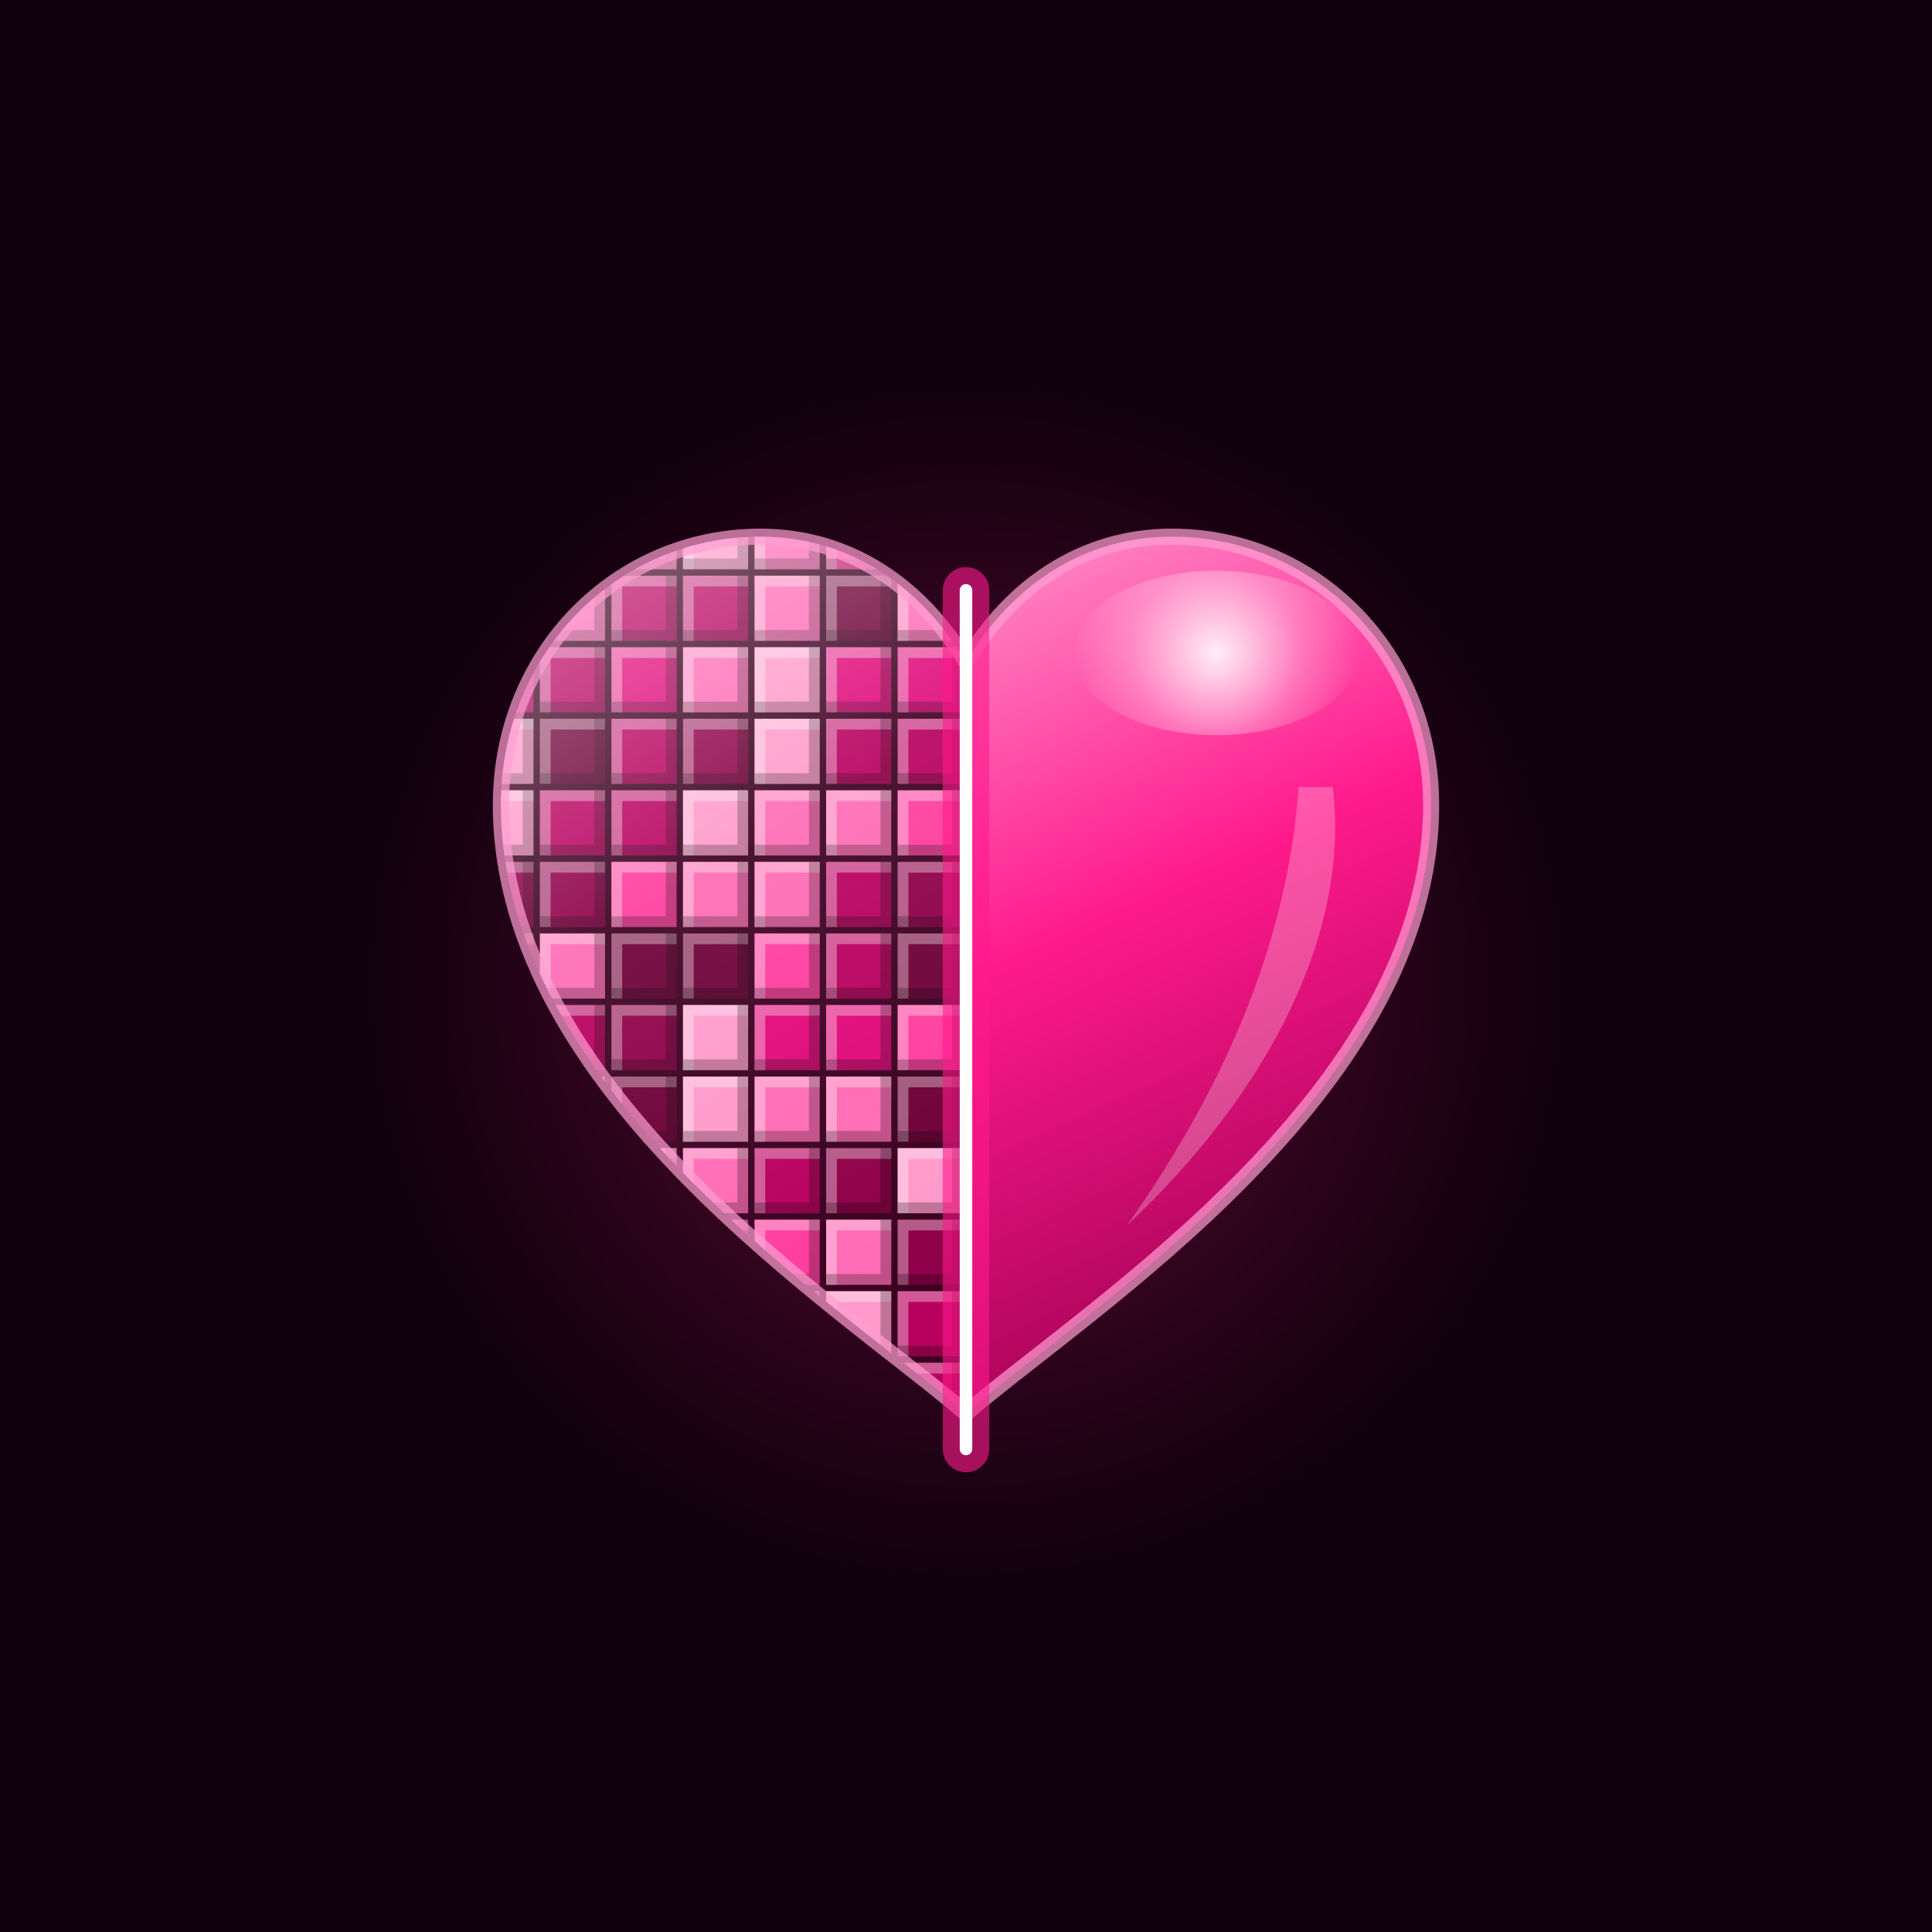
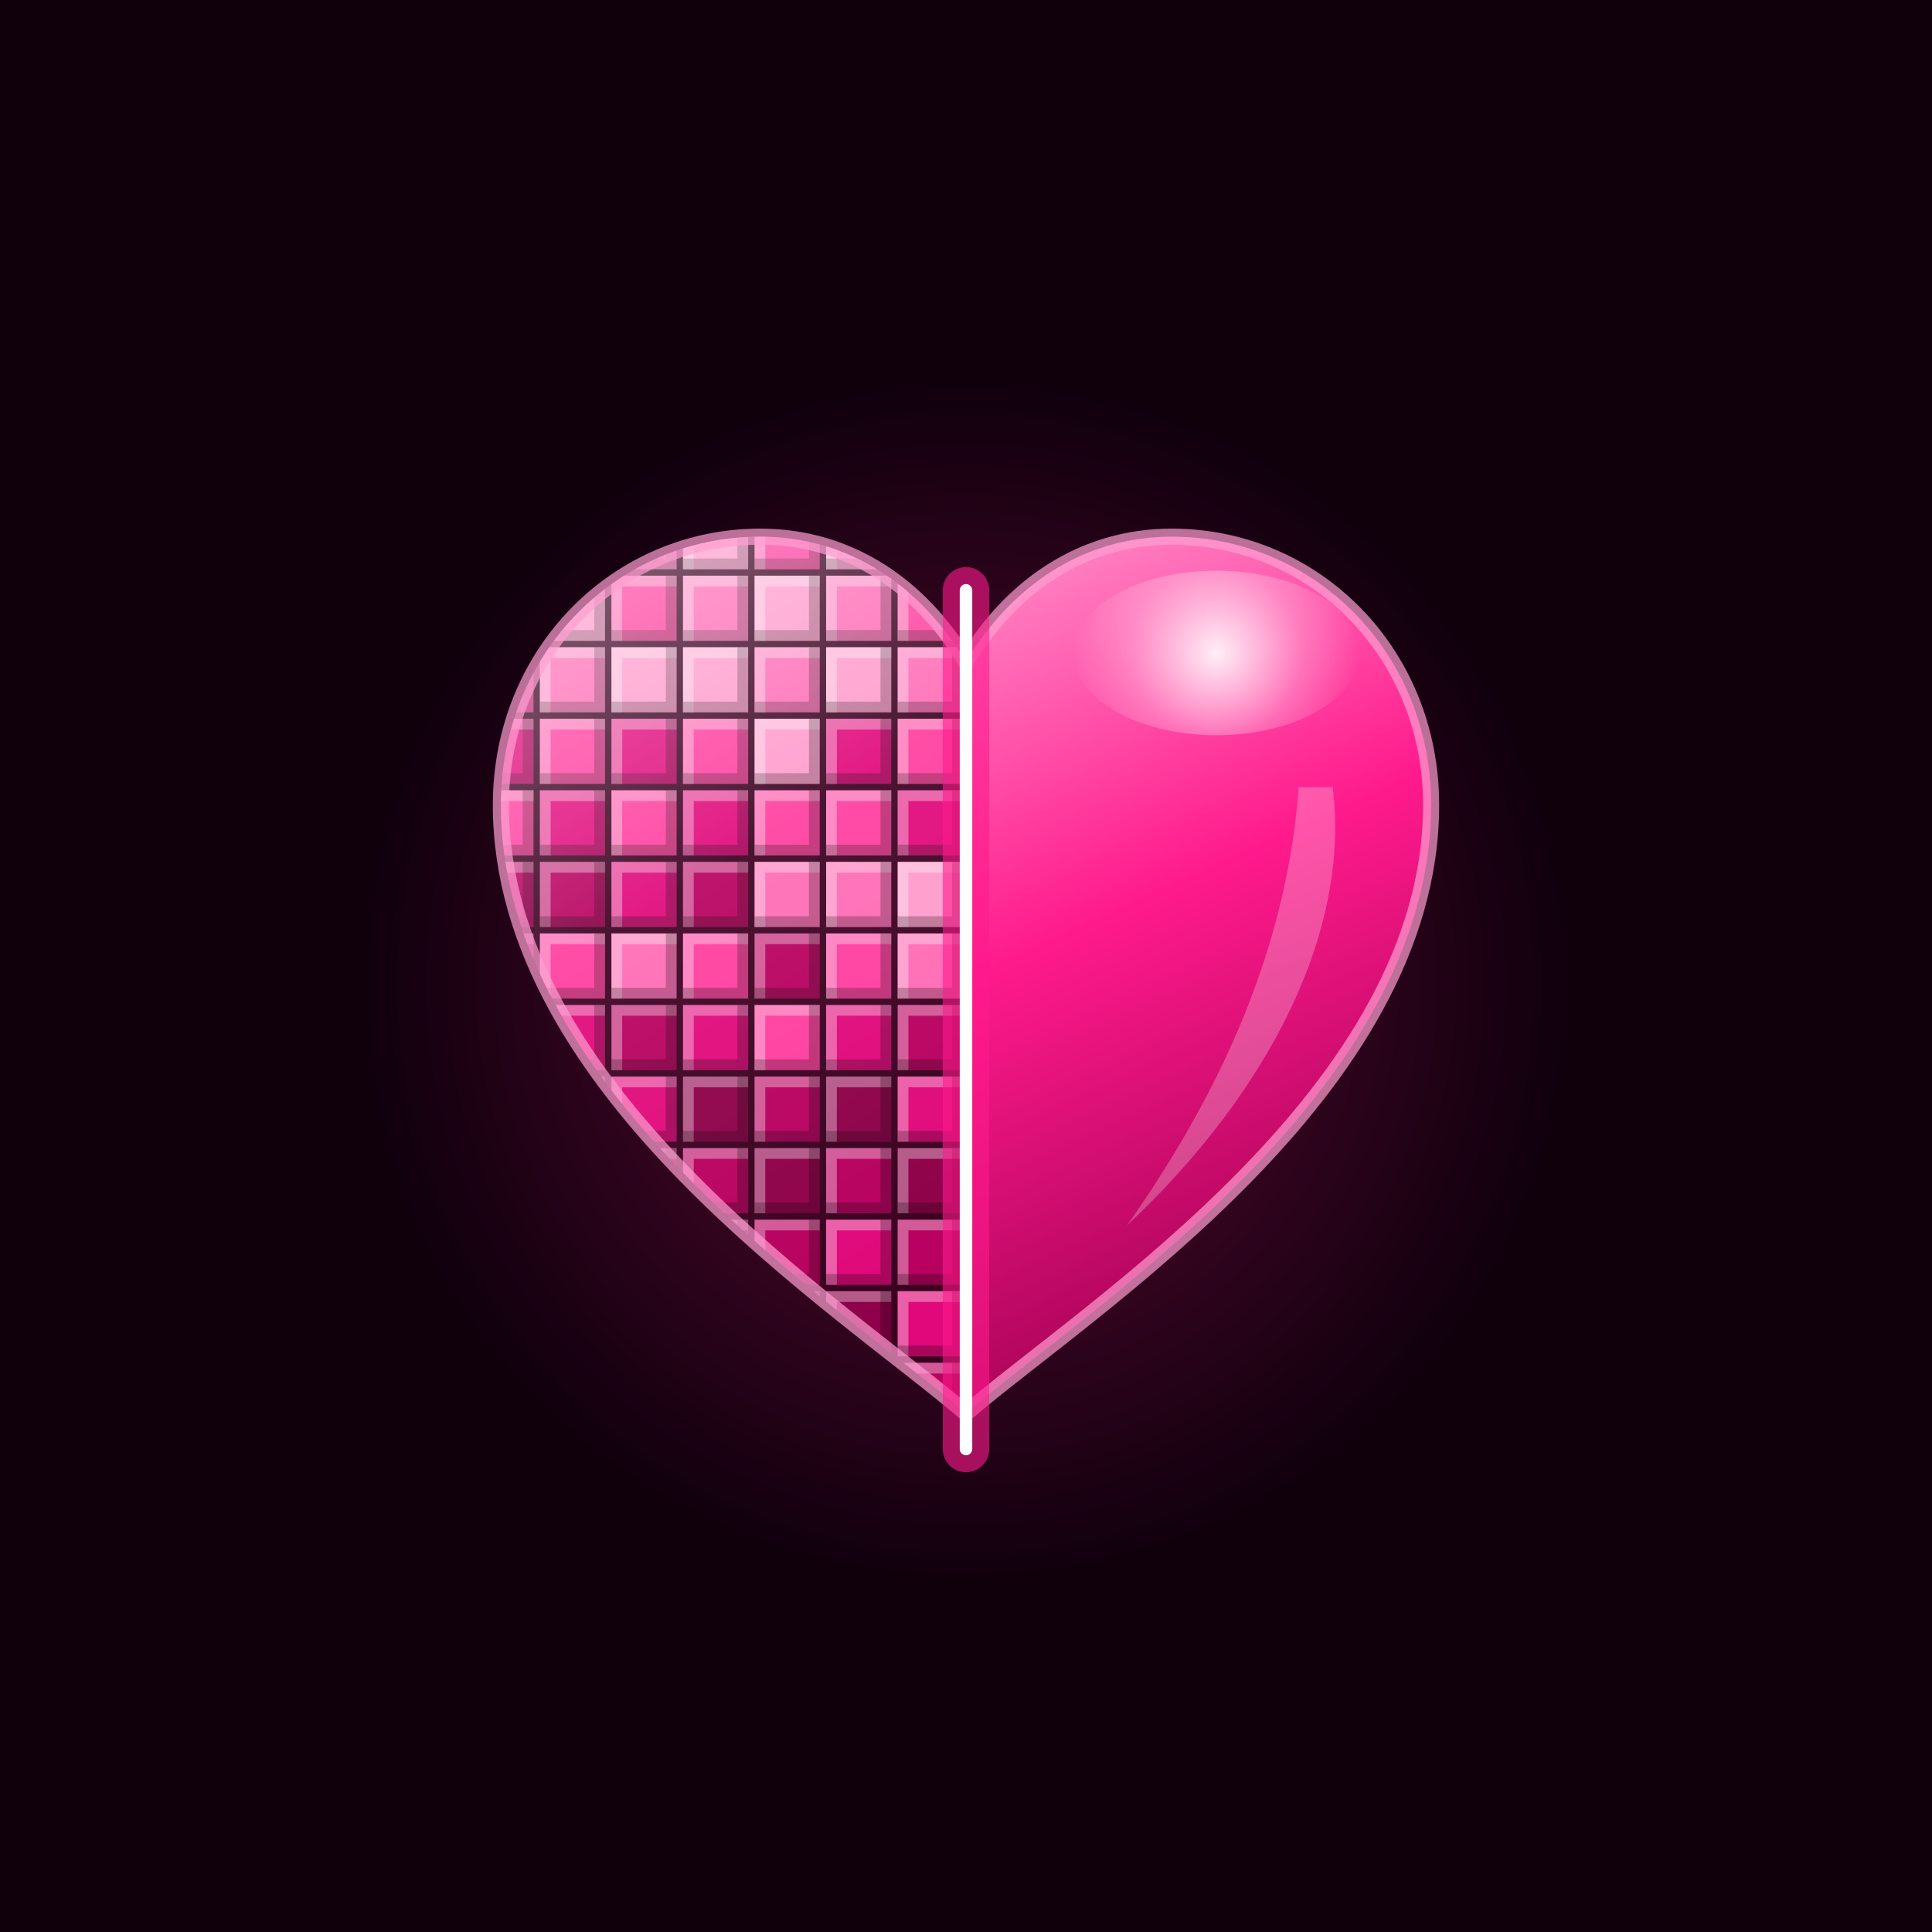
<svg xmlns="http://www.w3.org/2000/svg" viewBox="0 0 108 108" width="432" height="432">
  <defs>
    <clipPath id="heart">
      <path d="M54,79 C47,73 28,61 28,45 C28,36.5 34.5,30 42.5,30 C47.5,30 51.5,32.8 54,37 C56.5,32.8 60.5,30 65.5,30 C73.5,30 80,36.5 80,45 C80,61 61,73 54,79 Z" />
    </clipPath>
    <clipPath id="left">
      <path d="M0,0 H54 V108 H0 Z" />
    </clipPath>
    <clipPath id="right">
      <path d="M54,0 H108 V108 H54 Z" />
    </clipPath>
    <radialGradient id="glow" gradientUnits="userSpaceOnUse" cx="54" cy="55" r="34">
      <stop offset="0" stop-color="#FF1A8C" stop-opacity=".4" />
      <stop offset=".55" stop-color="#FF1A8C" stop-opacity=".15" />
      <stop offset="1" stop-color="#FF1A8C" stop-opacity="0" />
    </radialGradient>
    <linearGradient id="sheen" gradientUnits="userSpaceOnUse" x1="30" y1="30" x2="54" y2="70">
      <stop offset="0" stop-color="#fff" stop-opacity=".4" />
      <stop offset=".45" stop-color="#fff" stop-opacity=".08" />
      <stop offset="1" stop-color="#fff" stop-opacity="0" />
    </linearGradient>
    <linearGradient id="gloss" gradientUnits="userSpaceOnUse" x1="56" y1="30" x2="76" y2="74">
      <stop offset="0" stop-color="#FF8CC8" />
      <stop offset=".45" stop-color="#FF1A8C" />
      <stop offset="1" stop-color="#9E0052" />
    </linearGradient>
    <radialGradient id="spec" gradientUnits="userSpaceOnUse" cx="68" cy="36.5" r="8">
      <stop offset="0" stop-color="#fff" stop-opacity=".9" />
      <stop offset=".6" stop-color="#fff" stop-opacity=".25" />
      <stop offset="1" stop-color="#fff" stop-opacity="0" />
    </radialGradient>
  </defs>
  <rect width="108" height="108" fill="#0F000C" />
  <circle cx="54" cy="54" r="34" fill="url(#glow)" />
  <path d="M54,79 C47,73 28,61 28,45 C28,36.5 34.5,30 42.5,30 C47.5,30 51.5,32.8 54,37 C56.5,32.8 60.5,30 65.5,30 C73.5,30 80,36.5 80,45 C80,61 61,73 54,79 Z" fill="#3A0020" />
  <g clip-path="url(#heart)">
    <g clip-path="url(#left)">
-       <rect x="26.18" y="28.18" width="3.64" height="3.64" fill="#6E0038" />
+       <rect x="26.18" y="28.18" width="3.64" height="3.64" fill="#E0087A" />
      <rect x="30.18" y="28.18" width="3.64" height="3.64" fill="#FF3D9E" />
      <rect x="34.18" y="28.18" width="3.64" height="3.64" fill="#FF6BB5" />
      <rect x="38.18" y="28.18" width="3.64" height="3.64" fill="#FF9ACB" />
-       <rect x="42.18" y="28.18" width="3.64" height="3.64" fill="#FF6BB5" />
-       <rect x="46.18" y="28.18" width="3.64" height="3.64" fill="#FF3D9E" />
-       <rect x="50.18" y="28.18" width="3.64" height="3.64" fill="#8E0049" />
-       <rect x="26.18" y="32.18" width="3.64" height="3.64" fill="#B8005F" />
-       <rect x="30.18" y="32.18" width="3.64" height="3.64" fill="#FF6BB5" />
-       <rect x="34.18" y="32.18" width="3.64" height="3.64" fill="#B8005F" />
-       <rect x="38.18" y="32.18" width="3.64" height="3.64" fill="#B8005F" />
-       <rect x="42.18" y="32.18" width="3.64" height="3.64" fill="#FF6BB5" />
-       <rect x="46.18" y="32.18" width="3.64" height="3.64" fill="#6E0038" />
-       <rect x="50.18" y="32.18" width="3.64" height="3.64" fill="#FF6BB5" />
-       <rect x="26.18" y="36.18" width="3.64" height="3.64" fill="#E0087A" />
-       <rect x="30.18" y="36.18" width="3.64" height="3.64" fill="#B8005F" />
-       <rect x="34.18" y="36.18" width="3.64" height="3.64" fill="#E0087A" />
-       <rect x="38.18" y="36.18" width="3.64" height="3.64" fill="#FF6BB5" />
-       <rect x="42.18" y="36.18" width="3.64" height="3.64" fill="#FF9ACB" />
-       <rect x="46.18" y="36.18" width="3.64" height="3.64" fill="#E0087A" />
-       <rect x="50.18" y="36.18" width="3.64" height="3.64" fill="#E0087A" />
-       <rect x="26.18" y="40.18" width="3.64" height="3.64" fill="#FF9ACB" />
-       <rect x="30.18" y="40.18" width="3.64" height="3.64" fill="#6E0038" />
-       <rect x="34.18" y="40.18" width="3.64" height="3.64" fill="#B8005F" />
-       <rect x="38.18" y="40.18" width="3.64" height="3.64" fill="#8E0049" />
+       <rect x="42.18" y="28.18" width="3.64" height="3.64" fill="#FF3D9E" />
+       <rect x="46.18" y="28.18" width="3.64" height="3.64" fill="#FF9ACB" />
+       <rect x="50.18" y="28.18" width="3.64" height="3.64" fill="#FF6BB5" />
+       <rect x="26.18" y="32.18" width="3.64" height="3.64" fill="#FF6BB5" />
+       <rect x="30.18" y="32.18" width="3.64" height="3.64" fill="#FF9ACB" />
+       <rect x="34.18" y="32.18" width="3.64" height="3.64" fill="#FF3D9E" />
+       <rect x="38.18" y="32.18" width="3.64" height="3.64" fill="#FF6BB5" />
+       <rect x="42.18" y="32.18" width="3.64" height="3.64" fill="#FF9ACB" />
+       <rect x="46.18" y="32.18" width="3.64" height="3.64" fill="#FF6BB5" />
+       <rect x="50.18" y="32.18" width="3.64" height="3.64" fill="#FF3D9E" />
+       <rect x="26.18" y="36.18" width="3.64" height="3.64" fill="#FF3D9E" />
+       <rect x="30.18" y="36.18" width="3.64" height="3.64" fill="#FF6BB5" />
+       <rect x="34.18" y="36.18" width="3.64" height="3.64" fill="#FF9ACB" />
+       <rect x="38.18" y="36.18" width="3.64" height="3.64" fill="#FF9ACB" />
+       <rect x="42.18" y="36.18" width="3.64" height="3.64" fill="#FF6BB5" />
+       <rect x="46.18" y="36.18" width="3.64" height="3.64" fill="#FF9ACB" />
+       <rect x="50.18" y="36.18" width="3.64" height="3.64" fill="#FF6BB5" />
+       <rect x="26.18" y="40.18" width="3.64" height="3.64" fill="#E0087A" />
+       <rect x="30.18" y="40.18" width="3.64" height="3.64" fill="#FF3D9E" />
+       <rect x="34.18" y="40.18" width="3.64" height="3.64" fill="#E0087A" />
+       <rect x="38.18" y="40.18" width="3.64" height="3.64" fill="#FF3D9E" />
      <rect x="42.18" y="40.18" width="3.64" height="3.64" fill="#FF9ACB" />
-       <rect x="46.18" y="40.18" width="3.64" height="3.64" fill="#B8005F" />
-       <rect x="50.18" y="40.18" width="3.64" height="3.64" fill="#B8005F" />
-       <rect x="26.18" y="44.18" width="3.64" height="3.64" fill="#FF9ACB" />
-       <rect x="30.18" y="44.18" width="3.64" height="3.64" fill="#B8005F" />
-       <rect x="34.18" y="44.18" width="3.64" height="3.64" fill="#B8005F" />
-       <rect x="38.18" y="44.18" width="3.64" height="3.64" fill="#FF9ACB" />
-       <rect x="42.18" y="44.18" width="3.64" height="3.64" fill="#FF6BB5" />
-       <rect x="46.18" y="44.18" width="3.64" height="3.64" fill="#FF6BB5" />
-       <rect x="50.18" y="44.18" width="3.64" height="3.64" fill="#FF3D9E" />
-       <rect x="26.18" y="48.18" width="3.64" height="3.64" fill="#8E0049" />
-       <rect x="30.18" y="48.18" width="3.64" height="3.64" fill="#8E0049" />
-       <rect x="34.18" y="48.18" width="3.64" height="3.64" fill="#FF3D9E" />
-       <rect x="38.18" y="48.18" width="3.64" height="3.64" fill="#FF6BB5" />
+       <rect x="46.18" y="40.18" width="3.64" height="3.64" fill="#E0087A" />
+       <rect x="50.18" y="40.18" width="3.64" height="3.64" fill="#FF3D9E" />
+       <rect x="26.18" y="44.18" width="3.64" height="3.64" fill="#FF3D9E" />
+       <rect x="30.18" y="44.18" width="3.64" height="3.64" fill="#E0087A" />
+       <rect x="34.18" y="44.18" width="3.64" height="3.64" fill="#FF3D9E" />
+       <rect x="38.18" y="44.18" width="3.64" height="3.64" fill="#E0087A" />
+       <rect x="42.18" y="44.18" width="3.64" height="3.64" fill="#FF3D9E" />
+       <rect x="46.18" y="44.18" width="3.64" height="3.64" fill="#FF3D9E" />
+       <rect x="50.18" y="44.18" width="3.64" height="3.64" fill="#E0087A" />
+       <rect x="26.18" y="48.18" width="3.64" height="3.64" fill="#B8005F" />
+       <rect x="30.18" y="48.18" width="3.64" height="3.64" fill="#B8005F" />
+       <rect x="34.18" y="48.18" width="3.64" height="3.64" fill="#E0087A" />
+       <rect x="38.18" y="48.18" width="3.64" height="3.64" fill="#B8005F" />
      <rect x="42.18" y="48.18" width="3.64" height="3.64" fill="#FF6BB5" />
-       <rect x="46.18" y="48.18" width="3.64" height="3.64" fill="#B8005F" />
-       <rect x="50.18" y="48.18" width="3.64" height="3.64" fill="#8E0049" />
-       <rect x="26.18" y="52.18" width="3.64" height="3.64" fill="#6E0038" />
-       <rect x="30.18" y="52.18" width="3.64" height="3.64" fill="#FF6BB5" />
-       <rect x="34.18" y="52.18" width="3.64" height="3.64" fill="#6E0038" />
-       <rect x="38.18" y="52.18" width="3.64" height="3.64" fill="#6E0038" />
-       <rect x="42.18" y="52.18" width="3.64" height="3.64" fill="#FF3D9E" />
-       <rect x="46.18" y="52.18" width="3.64" height="3.64" fill="#B8005F" />
-       <rect x="50.18" y="52.18" width="3.64" height="3.64" fill="#6E0038" />
-       <rect x="26.18" y="56.18" width="3.64" height="3.64" fill="#6E0038" />
-       <rect x="30.18" y="56.18" width="3.64" height="3.64" fill="#B8005F" />
-       <rect x="34.18" y="56.18" width="3.64" height="3.64" fill="#8E0049" />
-       <rect x="38.18" y="56.18" width="3.64" height="3.64" fill="#FF9ACB" />
-       <rect x="42.18" y="56.18" width="3.64" height="3.64" fill="#E0087A" />
+       <rect x="46.18" y="48.18" width="3.64" height="3.64" fill="#FF6BB5" />
+       <rect x="50.18" y="48.18" width="3.64" height="3.64" fill="#FF9ACB" />
+       <rect x="26.18" y="52.18" width="3.64" height="3.64" fill="#E0087A" />
+       <rect x="30.18" y="52.18" width="3.64" height="3.64" fill="#FF3D9E" />
+       <rect x="34.18" y="52.18" width="3.64" height="3.64" fill="#FF6BB5" />
+       <rect x="38.18" y="52.18" width="3.64" height="3.64" fill="#FF3D9E" />
+       <rect x="42.18" y="52.18" width="3.64" height="3.64" fill="#B8005F" />
+       <rect x="46.18" y="52.18" width="3.64" height="3.64" fill="#FF3D9E" />
+       <rect x="50.18" y="52.18" width="3.64" height="3.64" fill="#FF6BB5" />
+       <rect x="26.18" y="56.18" width="3.64" height="3.64" fill="#B8005F" />
+       <rect x="30.18" y="56.18" width="3.64" height="3.64" fill="#E0087A" />
+       <rect x="34.18" y="56.18" width="3.64" height="3.64" fill="#B8005F" />
+       <rect x="38.18" y="56.18" width="3.64" height="3.64" fill="#E0087A" />
+       <rect x="42.18" y="56.18" width="3.64" height="3.64" fill="#FF3D9E" />
      <rect x="46.18" y="56.18" width="3.64" height="3.64" fill="#E0087A" />
-       <rect x="50.18" y="56.18" width="3.64" height="3.64" fill="#FF3D9E" />
+       <rect x="50.18" y="56.18" width="3.64" height="3.64" fill="#B8005F" />
      <rect x="26.18" y="60.18" width="3.64" height="3.64" fill="#E0087A" />
-       <rect x="30.18" y="60.18" width="3.64" height="3.64" fill="#FF3D9E" />
-       <rect x="34.18" y="60.18" width="3.64" height="3.64" fill="#6E0038" />
-       <rect x="38.18" y="60.18" width="3.64" height="3.64" fill="#FF9ACB" />
-       <rect x="42.18" y="60.18" width="3.64" height="3.64" fill="#FF6BB5" />
-       <rect x="46.18" y="60.18" width="3.64" height="3.64" fill="#FF6BB5" />
-       <rect x="50.18" y="60.18" width="3.64" height="3.64" fill="#6E0038" />
-       <rect x="26.18" y="64.18" width="3.64" height="3.64" fill="#FF3D9E" />
-       <rect x="30.18" y="64.18" width="3.64" height="3.64" fill="#FF3D9E" />
-       <rect x="34.18" y="64.18" width="3.64" height="3.64" fill="#FF6BB5" />
-       <rect x="38.18" y="64.18" width="3.64" height="3.64" fill="#FF6BB5" />
-       <rect x="42.18" y="64.18" width="3.64" height="3.64" fill="#B8005F" />
-       <rect x="46.18" y="64.18" width="3.64" height="3.64" fill="#8E0049" />
-       <rect x="50.18" y="64.18" width="3.64" height="3.64" fill="#FF9ACB" />
+       <rect x="30.18" y="60.18" width="3.64" height="3.64" fill="#8E0049" />
+       <rect x="34.18" y="60.18" width="3.64" height="3.64" fill="#E0087A" />
+       <rect x="38.18" y="60.18" width="3.64" height="3.64" fill="#8E0049" />
+       <rect x="42.18" y="60.18" width="3.64" height="3.64" fill="#B8005F" />
+       <rect x="46.18" y="60.18" width="3.64" height="3.64" fill="#8E0049" />
+       <rect x="50.18" y="60.18" width="3.64" height="3.64" fill="#E0087A" />
+       <rect x="26.18" y="64.18" width="3.64" height="3.64" fill="#8E0049" />
+       <rect x="30.18" y="64.18" width="3.64" height="3.64" fill="#B8005F" />
+       <rect x="34.18" y="64.18" width="3.64" height="3.64" fill="#8E0049" />
+       <rect x="38.18" y="64.18" width="3.64" height="3.64" fill="#B8005F" />
+       <rect x="42.18" y="64.18" width="3.64" height="3.64" fill="#8E0049" />
+       <rect x="46.18" y="64.18" width="3.64" height="3.64" fill="#B8005F" />
+       <rect x="50.18" y="64.18" width="3.64" height="3.64" fill="#8E0049" />
      <rect x="26.18" y="68.18" width="3.64" height="3.64" fill="#6E0038" />
-       <rect x="30.18" y="68.18" width="3.64" height="3.64" fill="#FF6BB5" />
-       <rect x="34.18" y="68.18" width="3.64" height="3.64" fill="#FF9ACB" />
-       <rect x="38.18" y="68.18" width="3.64" height="3.64" fill="#E0087A" />
-       <rect x="42.18" y="68.18" width="3.64" height="3.64" fill="#FF3D9E" />
-       <rect x="46.18" y="68.18" width="3.64" height="3.64" fill="#FF6BB5" />
-       <rect x="50.18" y="68.18" width="3.64" height="3.64" fill="#8E0049" />
+       <rect x="30.18" y="68.18" width="3.64" height="3.64" fill="#8E0049" />
+       <rect x="34.18" y="68.18" width="3.64" height="3.64" fill="#6E0038" />
+       <rect x="38.18" y="68.18" width="3.64" height="3.64" fill="#8E0049" />
+       <rect x="42.18" y="68.18" width="3.64" height="3.64" fill="#B8005F" />
+       <rect x="46.18" y="68.18" width="3.64" height="3.64" fill="#E0087A" />
+       <rect x="50.18" y="68.18" width="3.64" height="3.64" fill="#B8005F" />
      <rect x="26.18" y="72.18" width="3.64" height="3.64" fill="#B8005F" />
-       <rect x="30.18" y="72.18" width="3.64" height="3.64" fill="#E0087A" />
-       <rect x="34.18" y="72.18" width="3.64" height="3.64" fill="#FF3D9E" />
-       <rect x="38.18" y="72.18" width="3.64" height="3.64" fill="#8E0049" />
-       <rect x="42.18" y="72.18" width="3.64" height="3.64" fill="#E0087A" />
-       <rect x="46.18" y="72.18" width="3.64" height="3.64" fill="#FF9ACB" />
-       <rect x="50.18" y="72.18" width="3.64" height="3.64" fill="#B8005F" />
-       <rect x="26.18" y="76.18" width="3.64" height="3.64" fill="#FF3D9E" />
-       <rect x="30.18" y="76.18" width="3.64" height="3.64" fill="#B8005F" />
-       <rect x="34.18" y="76.18" width="3.64" height="3.64" fill="#6E0038" />
+       <rect x="30.18" y="72.18" width="3.64" height="3.64" fill="#B8005F" />
+       <rect x="34.18" y="72.18" width="3.64" height="3.64" fill="#E0087A" />
+       <rect x="38.18" y="72.18" width="3.64" height="3.64" fill="#B8005F" />
+       <rect x="42.18" y="72.18" width="3.64" height="3.64" fill="#6E0038" />
+       <rect x="46.18" y="72.18" width="3.64" height="3.64" fill="#8E0049" />
+       <rect x="50.18" y="72.18" width="3.64" height="3.64" fill="#E0087A" />
+       <rect x="26.18" y="76.18" width="3.64" height="3.64" fill="#8E0049" />
+       <rect x="30.18" y="76.18" width="3.64" height="3.64" fill="#E0087A" />
+       <rect x="34.18" y="76.18" width="3.64" height="3.64" fill="#B8005F" />
      <rect x="38.18" y="76.18" width="3.64" height="3.64" fill="#6E0038" />
-       <rect x="42.18" y="76.18" width="3.64" height="3.64" fill="#FF9ACB" />
+       <rect x="42.18" y="76.18" width="3.64" height="3.64" fill="#8E0049" />
      <rect x="46.18" y="76.18" width="3.64" height="3.64" fill="#6E0038" />
      <rect x="50.18" y="76.18" width="3.64" height="3.64" fill="#B8005F" />
      <path d="M26.18,28.18h3.64v0.6h-3.64zM26.18,28.78h0.6v3.04h-0.6zM30.18,28.18h3.64v0.6h-3.64zM30.18,28.78h0.6v3.04h-0.6zM34.18,28.18h3.64v0.6h-3.64zM34.18,28.78h0.6v3.04h-0.6zM38.18,28.18h3.64v0.6h-3.64zM38.18,28.78h0.6v3.04h-0.6zM42.18,28.18h3.64v0.6h-3.64zM42.18,28.78h0.6v3.04h-0.6zM46.18,28.18h3.64v0.6h-3.64zM46.18,28.78h0.6v3.04h-0.6zM50.18,28.18h3.64v0.6h-3.64zM50.18,28.78h0.6v3.04h-0.6zM26.18,32.18h3.64v0.6h-3.64zM26.18,32.78h0.6v3.04h-0.6zM30.18,32.18h3.64v0.6h-3.64zM30.18,32.78h0.6v3.04h-0.6zM34.18,32.18h3.64v0.6h-3.64zM34.18,32.78h0.6v3.04h-0.6zM38.18,32.18h3.64v0.6h-3.64zM38.18,32.78h0.6v3.04h-0.6zM42.18,32.18h3.64v0.6h-3.64zM42.18,32.78h0.6v3.04h-0.6zM46.18,32.18h3.64v0.6h-3.64zM46.18,32.78h0.6v3.04h-0.6zM50.18,32.18h3.64v0.6h-3.64zM50.18,32.78h0.6v3.04h-0.6zM26.18,36.18h3.64v0.6h-3.64zM26.18,36.78h0.6v3.04h-0.6zM30.18,36.18h3.64v0.6h-3.64zM30.18,36.78h0.6v3.04h-0.6zM34.18,36.18h3.64v0.6h-3.64zM34.18,36.78h0.6v3.04h-0.6zM38.18,36.18h3.64v0.6h-3.64zM38.18,36.78h0.6v3.04h-0.6zM42.18,36.18h3.64v0.6h-3.64zM42.18,36.78h0.6v3.04h-0.6zM46.18,36.18h3.64v0.6h-3.64zM46.18,36.78h0.6v3.04h-0.6zM50.18,36.18h3.64v0.6h-3.64zM50.18,36.78h0.6v3.04h-0.6zM26.18,40.18h3.64v0.6h-3.64zM26.18,40.78h0.6v3.04h-0.6zM30.18,40.18h3.64v0.6h-3.64zM30.18,40.78h0.6v3.04h-0.6zM34.18,40.18h3.64v0.6h-3.64zM34.18,40.78h0.6v3.04h-0.6zM38.18,40.18h3.64v0.6h-3.64zM38.18,40.78h0.6v3.04h-0.6zM42.18,40.18h3.64v0.6h-3.64zM42.18,40.78h0.6v3.04h-0.6zM46.18,40.18h3.64v0.6h-3.64zM46.18,40.78h0.6v3.04h-0.6zM50.18,40.18h3.64v0.6h-3.64zM50.18,40.78h0.6v3.04h-0.6zM26.18,44.18h3.64v0.6h-3.64zM26.18,44.78h0.6v3.04h-0.6zM30.18,44.18h3.64v0.6h-3.64zM30.18,44.78h0.6v3.04h-0.6zM34.18,44.18h3.64v0.6h-3.64zM34.18,44.78h0.6v3.04h-0.6zM38.18,44.18h3.64v0.6h-3.64zM38.18,44.78h0.6v3.04h-0.6zM42.18,44.18h3.64v0.6h-3.64zM42.18,44.78h0.6v3.04h-0.6zM46.18,44.18h3.64v0.6h-3.64zM46.18,44.78h0.6v3.04h-0.6zM50.18,44.18h3.64v0.6h-3.64zM50.18,44.78h0.6v3.04h-0.6zM26.18,48.18h3.64v0.6h-3.64zM26.18,48.78h0.6v3.04h-0.6zM30.18,48.18h3.64v0.6h-3.64zM30.18,48.78h0.6v3.04h-0.6zM34.18,48.18h3.64v0.6h-3.64zM34.18,48.78h0.6v3.04h-0.6zM38.18,48.18h3.64v0.6h-3.64zM38.18,48.78h0.6v3.04h-0.6zM42.18,48.18h3.64v0.6h-3.64zM42.18,48.78h0.6v3.04h-0.6zM46.18,48.18h3.64v0.6h-3.64zM46.18,48.78h0.6v3.04h-0.6zM50.18,48.18h3.64v0.6h-3.64zM50.18,48.78h0.6v3.04h-0.6zM26.18,52.18h3.64v0.6h-3.64zM26.18,52.78h0.6v3.04h-0.6zM30.18,52.18h3.64v0.6h-3.64zM30.18,52.78h0.6v3.04h-0.6zM34.18,52.18h3.64v0.6h-3.64zM34.18,52.78h0.6v3.04h-0.6zM38.18,52.18h3.64v0.6h-3.64zM38.18,52.78h0.6v3.04h-0.6zM42.18,52.18h3.64v0.6h-3.64zM42.18,52.78h0.6v3.04h-0.6zM46.18,52.18h3.64v0.6h-3.64zM46.18,52.78h0.6v3.04h-0.6zM50.18,52.18h3.64v0.6h-3.64zM50.18,52.78h0.6v3.04h-0.6zM26.18,56.18h3.64v0.6h-3.64zM26.18,56.78h0.6v3.04h-0.6zM30.18,56.18h3.64v0.6h-3.64zM30.18,56.78h0.6v3.04h-0.6zM34.18,56.18h3.64v0.6h-3.64zM34.18,56.78h0.6v3.04h-0.6zM38.18,56.18h3.64v0.6h-3.64zM38.18,56.78h0.6v3.04h-0.6zM42.18,56.18h3.64v0.6h-3.64zM42.18,56.78h0.6v3.04h-0.6zM46.18,56.18h3.64v0.6h-3.64zM46.18,56.78h0.6v3.04h-0.6zM50.18,56.18h3.64v0.6h-3.64zM50.18,56.78h0.6v3.04h-0.6zM26.18,60.18h3.64v0.6h-3.64zM26.18,60.78h0.6v3.04h-0.6zM30.18,60.18h3.64v0.6h-3.64zM30.18,60.78h0.6v3.04h-0.6zM34.18,60.18h3.64v0.6h-3.64zM34.18,60.78h0.6v3.04h-0.6zM38.18,60.18h3.64v0.6h-3.64zM38.18,60.78h0.6v3.04h-0.6zM42.18,60.18h3.64v0.6h-3.64zM42.18,60.78h0.6v3.04h-0.6zM46.18,60.18h3.64v0.6h-3.64zM46.18,60.78h0.6v3.04h-0.6zM50.18,60.18h3.64v0.6h-3.64zM50.18,60.78h0.6v3.04h-0.6zM26.18,64.18h3.64v0.6h-3.64zM26.18,64.78h0.6v3.04h-0.6zM30.18,64.18h3.64v0.6h-3.64zM30.18,64.78h0.6v3.04h-0.6zM34.18,64.18h3.64v0.6h-3.64zM34.18,64.78h0.6v3.04h-0.6zM38.18,64.18h3.64v0.6h-3.64zM38.18,64.78h0.6v3.04h-0.6zM42.18,64.18h3.64v0.6h-3.64zM42.18,64.78h0.6v3.04h-0.6zM46.18,64.18h3.64v0.6h-3.64zM46.18,64.78h0.6v3.04h-0.6zM50.18,64.18h3.64v0.6h-3.64zM50.18,64.78h0.6v3.04h-0.6zM26.18,68.18h3.64v0.6h-3.64zM26.18,68.78h0.6v3.04h-0.6zM30.18,68.18h3.64v0.6h-3.64zM30.18,68.78h0.6v3.04h-0.6zM34.18,68.18h3.64v0.6h-3.64zM34.18,68.78h0.6v3.04h-0.6zM38.18,68.18h3.64v0.6h-3.64zM38.18,68.78h0.6v3.04h-0.6zM42.18,68.18h3.64v0.6h-3.64zM42.18,68.78h0.6v3.04h-0.6zM46.18,68.18h3.64v0.6h-3.64zM46.18,68.78h0.6v3.04h-0.6zM50.18,68.18h3.64v0.6h-3.64zM50.18,68.78h0.6v3.04h-0.6zM26.18,72.18h3.64v0.6h-3.64zM26.18,72.78h0.6v3.04h-0.6zM30.18,72.18h3.64v0.6h-3.64zM30.18,72.78h0.6v3.04h-0.6zM34.18,72.18h3.64v0.6h-3.64zM34.18,72.78h0.6v3.04h-0.6zM38.18,72.18h3.64v0.6h-3.64zM38.18,72.78h0.6v3.04h-0.6zM42.18,72.18h3.64v0.6h-3.64zM42.18,72.78h0.6v3.04h-0.6zM46.18,72.18h3.64v0.6h-3.64zM46.18,72.78h0.6v3.04h-0.6zM50.18,72.18h3.64v0.6h-3.64zM50.18,72.78h0.6v3.04h-0.6zM26.18,76.18h3.64v0.6h-3.64zM26.18,76.78h0.6v3.04h-0.6zM30.18,76.18h3.64v0.6h-3.64zM30.18,76.78h0.6v3.04h-0.6zM34.18,76.18h3.64v0.6h-3.64zM34.18,76.78h0.6v3.04h-0.6zM38.18,76.18h3.64v0.6h-3.64zM38.18,76.78h0.6v3.04h-0.6zM42.18,76.18h3.64v0.6h-3.64zM42.18,76.78h0.6v3.04h-0.6zM46.18,76.18h3.64v0.6h-3.64zM46.18,76.78h0.6v3.04h-0.6zM50.18,76.18h3.64v0.6h-3.64zM50.18,76.78h0.6v3.04h-0.6z" fill="#fff" fill-opacity=".35" />
      <path d="M26.18,31.22h3.64v0.6h-3.64zM29.22,28.18h0.6v3.04h-0.6zM30.18,31.22h3.64v0.6h-3.64zM33.22,28.18h0.6v3.04h-0.6zM34.18,31.22h3.64v0.6h-3.64zM37.22,28.18h0.6v3.04h-0.6zM38.18,31.22h3.64v0.6h-3.64zM41.22,28.18h0.6v3.04h-0.6zM42.18,31.22h3.64v0.6h-3.64zM45.22,28.18h0.6v3.04h-0.6zM46.18,31.22h3.64v0.6h-3.64zM49.22,28.18h0.6v3.04h-0.6zM50.18,31.22h3.64v0.6h-3.64zM53.22,28.18h0.6v3.04h-0.6zM26.18,35.22h3.64v0.6h-3.64zM29.22,32.18h0.6v3.04h-0.6zM30.18,35.22h3.64v0.6h-3.64zM33.22,32.18h0.6v3.04h-0.6zM34.18,35.22h3.64v0.6h-3.64zM37.22,32.18h0.6v3.04h-0.6zM38.18,35.22h3.64v0.6h-3.64zM41.22,32.18h0.6v3.04h-0.6zM42.18,35.22h3.64v0.6h-3.64zM45.22,32.18h0.6v3.04h-0.6zM46.18,35.22h3.64v0.6h-3.64zM49.22,32.18h0.6v3.04h-0.6zM50.18,35.22h3.64v0.6h-3.64zM53.22,32.18h0.6v3.04h-0.6zM26.18,39.22h3.64v0.6h-3.64zM29.22,36.18h0.6v3.04h-0.6zM30.18,39.22h3.64v0.6h-3.64zM33.22,36.18h0.6v3.04h-0.6zM34.18,39.22h3.64v0.6h-3.64zM37.22,36.18h0.6v3.04h-0.6zM38.18,39.22h3.64v0.6h-3.64zM41.22,36.18h0.6v3.04h-0.6zM42.18,39.22h3.64v0.6h-3.64zM45.22,36.18h0.6v3.04h-0.6zM46.18,39.22h3.64v0.6h-3.64zM49.22,36.18h0.6v3.04h-0.6zM50.18,39.22h3.64v0.6h-3.64zM53.22,36.18h0.6v3.04h-0.6zM26.18,43.22h3.64v0.6h-3.64zM29.22,40.18h0.6v3.04h-0.6zM30.18,43.22h3.64v0.6h-3.64zM33.22,40.18h0.6v3.04h-0.6zM34.18,43.22h3.64v0.6h-3.64zM37.22,40.18h0.6v3.04h-0.6zM38.18,43.22h3.64v0.6h-3.64zM41.22,40.18h0.6v3.04h-0.6zM42.18,43.22h3.64v0.6h-3.64zM45.22,40.18h0.6v3.04h-0.6zM46.18,43.22h3.64v0.6h-3.64zM49.22,40.18h0.6v3.04h-0.6zM50.18,43.22h3.64v0.6h-3.64zM53.22,40.18h0.6v3.04h-0.6zM26.18,47.22h3.64v0.6h-3.64zM29.22,44.18h0.6v3.04h-0.6zM30.18,47.22h3.64v0.6h-3.64zM33.22,44.18h0.6v3.04h-0.6zM34.18,47.22h3.64v0.6h-3.64zM37.22,44.18h0.6v3.04h-0.6zM38.18,47.22h3.64v0.6h-3.64zM41.22,44.18h0.6v3.04h-0.6zM42.18,47.22h3.64v0.6h-3.64zM45.22,44.18h0.6v3.04h-0.6zM46.18,47.22h3.64v0.6h-3.64zM49.22,44.18h0.6v3.04h-0.6zM50.18,47.22h3.64v0.6h-3.64zM53.22,44.18h0.6v3.04h-0.6zM26.18,51.22h3.64v0.6h-3.64zM29.22,48.18h0.6v3.04h-0.6zM30.18,51.22h3.64v0.6h-3.64zM33.22,48.18h0.6v3.04h-0.6zM34.18,51.22h3.64v0.6h-3.64zM37.22,48.18h0.6v3.04h-0.6zM38.18,51.22h3.64v0.6h-3.64zM41.22,48.18h0.6v3.04h-0.6zM42.18,51.22h3.64v0.6h-3.64zM45.22,48.18h0.6v3.04h-0.6zM46.18,51.22h3.64v0.6h-3.64zM49.22,48.18h0.6v3.04h-0.6zM50.18,51.22h3.64v0.6h-3.64zM53.22,48.18h0.6v3.04h-0.6zM26.18,55.22h3.64v0.6h-3.64zM29.22,52.18h0.6v3.04h-0.6zM30.18,55.22h3.64v0.6h-3.64zM33.22,52.18h0.6v3.04h-0.6zM34.18,55.22h3.64v0.6h-3.64zM37.22,52.18h0.6v3.04h-0.6zM38.18,55.22h3.64v0.6h-3.64zM41.22,52.18h0.6v3.04h-0.6zM42.18,55.22h3.64v0.6h-3.64zM45.22,52.18h0.6v3.04h-0.6zM46.18,55.22h3.64v0.6h-3.64zM49.22,52.18h0.6v3.04h-0.6zM50.18,55.22h3.64v0.6h-3.64zM53.22,52.18h0.6v3.04h-0.6zM26.18,59.22h3.64v0.6h-3.64zM29.22,56.18h0.6v3.04h-0.6zM30.18,59.22h3.64v0.6h-3.64zM33.22,56.18h0.6v3.04h-0.6zM34.18,59.22h3.64v0.6h-3.64zM37.22,56.18h0.6v3.04h-0.6zM38.18,59.22h3.64v0.6h-3.64zM41.22,56.18h0.6v3.04h-0.6zM42.18,59.22h3.64v0.6h-3.64zM45.22,56.18h0.6v3.04h-0.6zM46.18,59.22h3.64v0.6h-3.64zM49.22,56.18h0.6v3.04h-0.6zM50.18,59.22h3.64v0.6h-3.64zM53.22,56.18h0.6v3.04h-0.6zM26.18,63.22h3.64v0.6h-3.64zM29.22,60.18h0.6v3.04h-0.6zM30.18,63.22h3.64v0.6h-3.64zM33.22,60.18h0.6v3.04h-0.6zM34.18,63.22h3.64v0.6h-3.64zM37.22,60.18h0.6v3.04h-0.6zM38.18,63.22h3.64v0.6h-3.64zM41.22,60.18h0.6v3.04h-0.6zM42.18,63.22h3.64v0.6h-3.64zM45.22,60.18h0.6v3.04h-0.6zM46.18,63.22h3.64v0.6h-3.64zM49.22,60.18h0.6v3.04h-0.6zM50.18,63.22h3.64v0.6h-3.64zM53.22,60.18h0.6v3.04h-0.6zM26.18,67.22h3.64v0.6h-3.64zM29.22,64.18h0.6v3.04h-0.6zM30.18,67.22h3.64v0.6h-3.64zM33.22,64.18h0.6v3.04h-0.6zM34.18,67.22h3.64v0.6h-3.64zM37.22,64.18h0.6v3.04h-0.6zM38.18,67.22h3.64v0.6h-3.64zM41.22,64.18h0.6v3.04h-0.6zM42.18,67.22h3.64v0.6h-3.64zM45.22,64.18h0.6v3.04h-0.6zM46.18,67.22h3.64v0.6h-3.64zM49.22,64.18h0.6v3.04h-0.6zM50.18,67.22h3.64v0.6h-3.64zM53.22,64.18h0.6v3.04h-0.6zM26.18,71.22h3.64v0.6h-3.64zM29.22,68.18h0.6v3.04h-0.6zM30.18,71.22h3.64v0.6h-3.64zM33.22,68.18h0.6v3.04h-0.6zM34.18,71.22h3.64v0.6h-3.64zM37.22,68.18h0.6v3.04h-0.6zM38.18,71.22h3.64v0.6h-3.64zM41.22,68.18h0.6v3.04h-0.6zM42.18,71.22h3.64v0.6h-3.64zM45.22,68.18h0.6v3.04h-0.6zM46.18,71.22h3.64v0.6h-3.64zM49.22,68.18h0.6v3.04h-0.6zM50.18,71.22h3.64v0.6h-3.64zM53.22,68.18h0.6v3.04h-0.6zM26.18,75.22h3.64v0.6h-3.64zM29.22,72.18h0.6v3.04h-0.6zM30.18,75.22h3.64v0.6h-3.64zM33.22,72.18h0.6v3.04h-0.6zM34.18,75.22h3.64v0.6h-3.64zM37.22,72.18h0.6v3.04h-0.6zM38.18,75.22h3.64v0.6h-3.64zM41.22,72.18h0.6v3.04h-0.6zM42.18,75.22h3.64v0.6h-3.64zM45.22,72.18h0.6v3.04h-0.6zM46.18,75.22h3.64v0.6h-3.64zM49.22,72.18h0.6v3.04h-0.6zM50.18,75.22h3.64v0.6h-3.64zM53.22,72.18h0.6v3.04h-0.6zM26.18,79.22h3.64v0.6h-3.64zM29.22,76.18h0.6v3.04h-0.6zM30.18,79.22h3.64v0.6h-3.64zM33.22,76.18h0.6v3.04h-0.6zM34.18,79.22h3.64v0.6h-3.64zM37.22,76.18h0.6v3.04h-0.6zM38.18,79.22h3.64v0.6h-3.64zM41.22,76.18h0.6v3.04h-0.6zM42.18,79.22h3.64v0.6h-3.64zM45.22,76.18h0.6v3.04h-0.6zM46.18,79.22h3.64v0.6h-3.64zM49.22,76.18h0.6v3.04h-0.6zM50.18,79.22h3.64v0.6h-3.64zM53.22,76.18h0.6v3.04h-0.6z" fill="#000" fill-opacity=".25" />
      <path d="M54,79 C47,73 28,61 28,45 C28,36.5 34.5,30 42.5,30 C47.5,30 51.5,32.8 54,37 C56.5,32.8 60.5,30 65.5,30 C73.5,30 80,36.5 80,45 C80,61 61,73 54,79 Z" fill="url(#sheen)" />
    </g>
    <g clip-path="url(#right)">
      <path d="M54,79 C47,73 28,61 28,45 C28,36.5 34.5,30 42.5,30 C47.5,30 51.5,32.8 54,37 C56.5,32.8 60.5,30 65.5,30 C73.5,30 80,36.5 80,45 C80,61 61,73 54,79 Z" fill="url(#gloss)" />
      <ellipse cx="68" cy="36.5" rx="8" ry="4.6" fill="url(#spec)" />
      <path d="M74.5,44 C75.5,52 71,61 63,68.5 C69,60 72,52 72.6,44 Z" fill="#fff" fill-opacity=".25" />
    </g>
  </g>
  <path d="M54,79 C47,73 28,61 28,45 C28,36.5 34.5,30 42.5,30 C47.5,30 51.5,32.8 54,37 C56.5,32.8 60.5,30 65.5,30 C73.5,30 80,36.5 80,45 C80,61 61,73 54,79 Z" fill="none" stroke="#FF9ED2" stroke-opacity=".7" stroke-width=".9" />
  <path d="M54,33 V81" stroke="#FF1A8C" stroke-opacity=".6" stroke-width="2.6" stroke-linecap="round" />
  <path d="M54,33 V81" stroke="#fff" stroke-width=".7" stroke-linecap="round" />
</svg>
